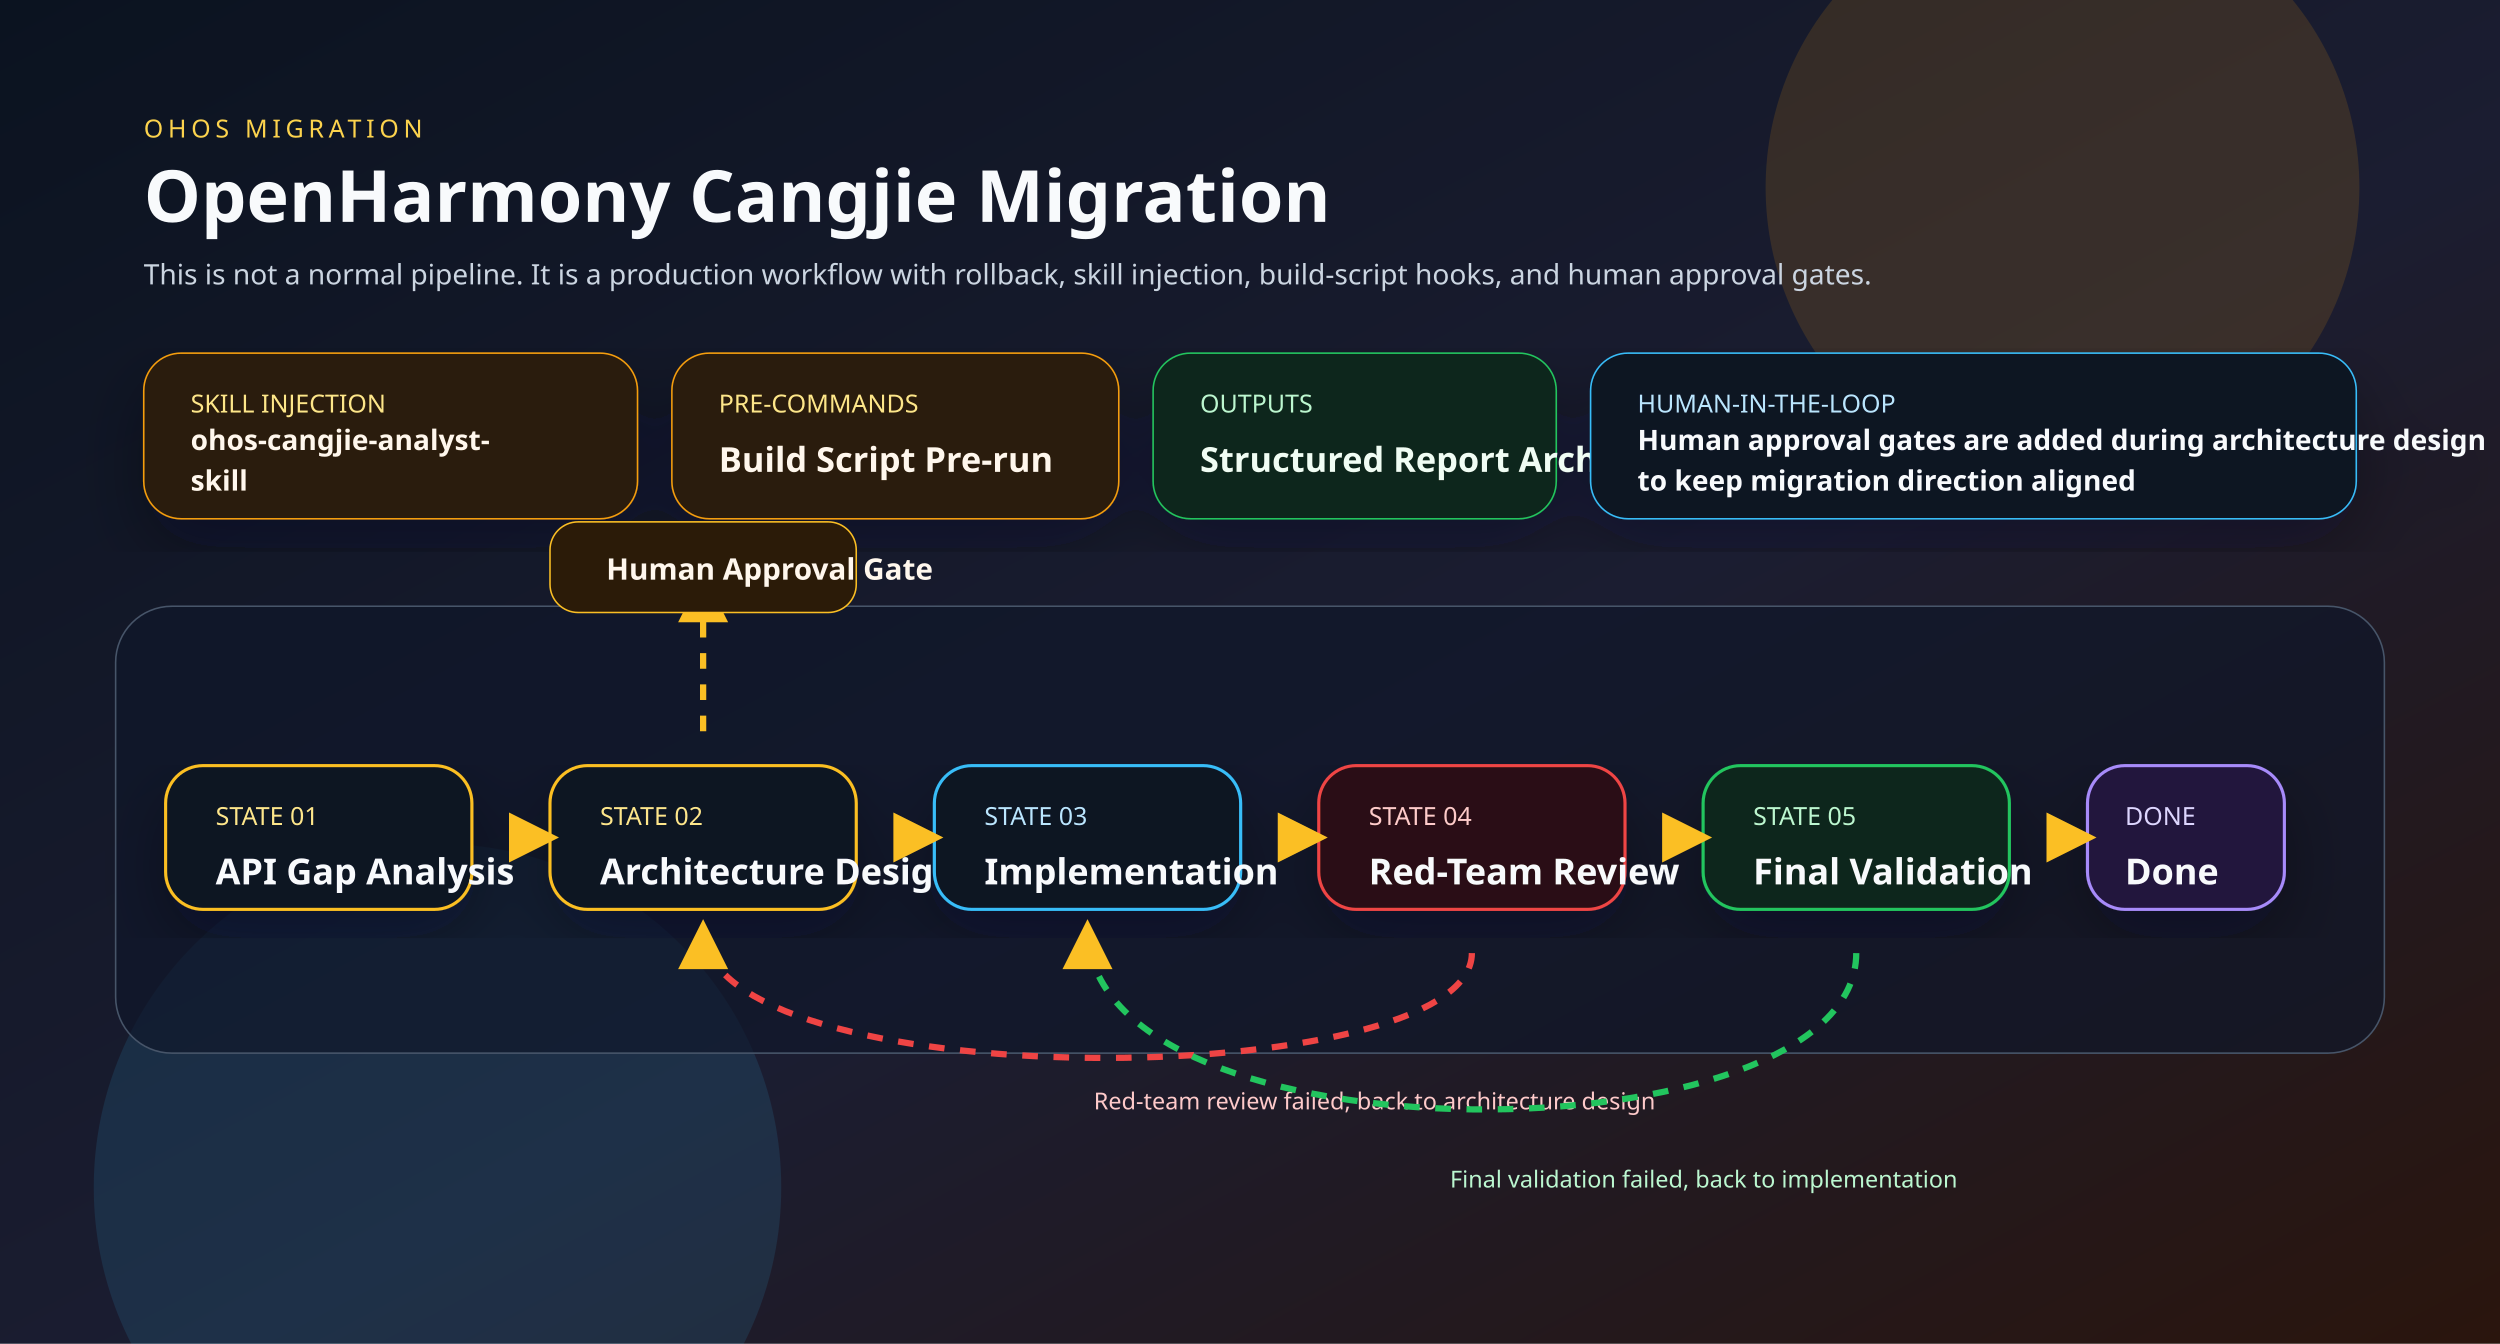
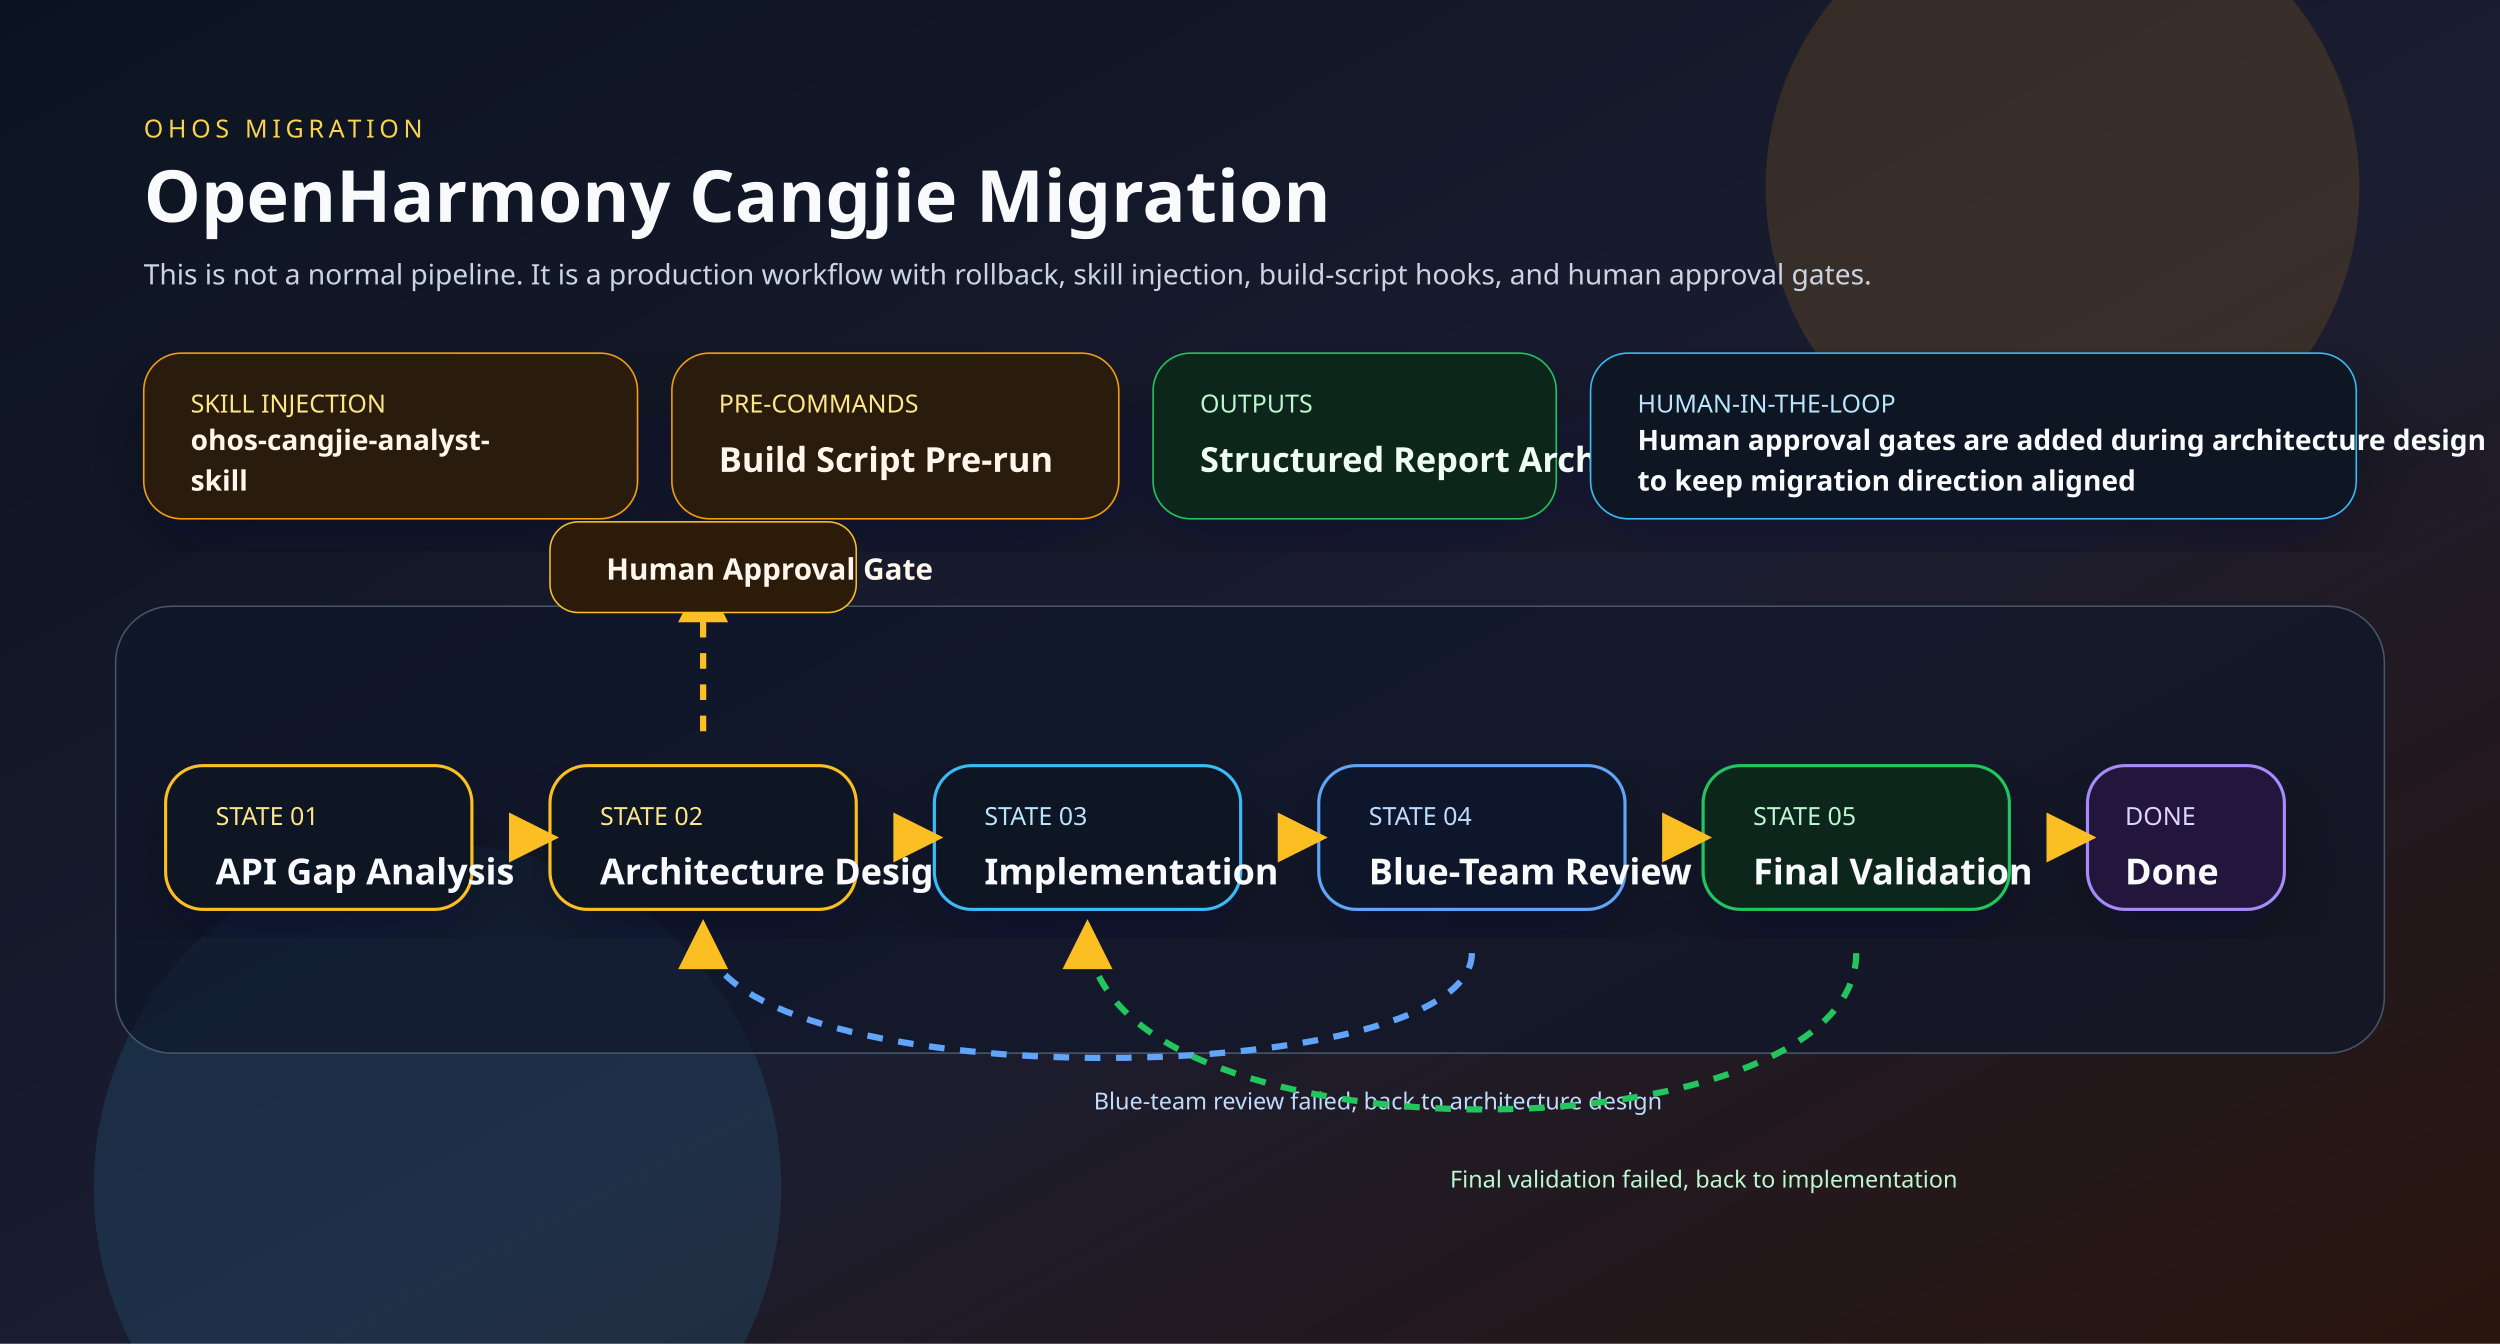
<svg xmlns="http://www.w3.org/2000/svg" viewBox="0 0 1600 860" role="img" aria-labelledby="title desc">
  <defs>
    <linearGradient id="bgOhos" x1="0" y1="0" x2="1" y2="1">
      <stop offset="0%" stop-color="#0b1320" />
      <stop offset="55%" stop-color="#1b1d31" />
      <stop offset="100%" stop-color="#2a150d" />
    </linearGradient>
    <linearGradient id="lineOhos" x1="0" y1="0" x2="1" y2="0">
      <stop offset="0%" stop-color="#f59e0b" />
      <stop offset="100%" stop-color="#38bdf8" />
    </linearGradient>
    <filter id="shadowOhos" x="-20%" y="-20%" width="140%" height="140%">
      <feDropShadow dx="0" dy="18" stdDeviation="22" flood-color="#020617" flood-opacity="0.34" />
    </filter>
    <marker id="arrowOhos" viewBox="0 0 10 10" refX="8.2" refY="5" markerWidth="8" markerHeight="8" orient="auto-start-reverse">
      <path d="M0,0 L10,5 L0,10 z" fill="#fbbf24" />
    </marker>
  </defs>
  <rect width="1600" height="860" fill="url(#bgOhos)" />
  <circle cx="1320" cy="120" r="190" fill="#f59e0b" fill-opacity="0.14" />
  <circle cx="280" cy="760" r="220" fill="#38bdf8" fill-opacity="0.12" />
  <text x="92" y="88" fill="#fcd34d" font-size="16" font-family="Segoe UI, PingFang SC, Microsoft YaHei, sans-serif" letter-spacing="3">OHOS MIGRATION</text>
  <text x="92" y="142" fill="#f8fafc" font-size="46" font-weight="700" font-family="Segoe UI, PingFang SC, Microsoft YaHei, sans-serif">OpenHarmony Cangjie Migration</text>
  <text x="92" y="182" fill="#cbd5e1" font-size="18" font-family="Segoe UI, PingFang SC, Microsoft YaHei, sans-serif">This is not a normal pipeline. It is a production workflow with rollback, skill injection, build-script hooks, and human approval gates.</text>
  <g filter="url(#shadowOhos)">
    <rect x="92" y="226" width="316" height="106" rx="24" fill="#2b1b08" stroke="#f59e0b" />
    <text x="122" y="264" fill="#fde68a" font-size="16" font-family="Segoe UI, PingFang SC, Microsoft YaHei, sans-serif">SKILL INJECTION</text>
    <text x="122" y="288" fill="#fff7ed" font-size="18" font-weight="700" font-family="Segoe UI, PingFang SC, Microsoft YaHei, sans-serif">
      <tspan x="122" y="288">ohos-cangjie-analyst-</tspan>
      <tspan x="122" dy="26">skill</tspan>
    </text>
    <rect x="430" y="226" width="286" height="106" rx="24" fill="#2b1b08" stroke="#f59e0b" />
    <text x="460" y="264" fill="#fde68a" font-size="16" font-family="Segoe UI, PingFang SC, Microsoft YaHei, sans-serif">PRE-COMMANDS</text>
    <text x="460" y="302" fill="#fff7ed" font-size="22" font-weight="700" font-family="Segoe UI, PingFang SC, Microsoft YaHei, sans-serif">Build Script Pre-run</text>
    <rect x="738" y="226" width="258" height="106" rx="24" fill="#10261a" stroke="#22c55e" />
    <text x="768" y="264" fill="#bbf7d0" font-size="16" font-family="Segoe UI, PingFang SC, Microsoft YaHei, sans-serif">OUTPUTS</text>
    <text x="768" y="302" fill="#f0fdf4" font-size="22" font-weight="700" font-family="Segoe UI, PingFang SC, Microsoft YaHei, sans-serif">Structured Report Archive</text>
    <rect x="1018" y="226" width="490" height="106" rx="24" fill="#0b1223" stroke="#38bdf8" />
    <text x="1048" y="264" fill="#bae6fd" font-size="16" font-family="Segoe UI, PingFang SC, Microsoft YaHei, sans-serif">HUMAN-IN-THE-LOOP</text>
    <text x="1048" y="288" fill="#f8fafc" font-size="18" font-weight="700" font-family="Segoe UI, PingFang SC, Microsoft YaHei, sans-serif">
      <tspan x="1048" y="288">Human approval gates are added during architecture design</tspan>
      <tspan x="1048" dy="26">to keep migration direction aligned</tspan>
    </text>
  </g>
  <rect x="74" y="388" width="1452" height="286" rx="36" fill="#0f172a" fill-opacity="0.68" stroke="#475569" />
  <g filter="url(#shadowOhos)">
    <rect x="106" y="490" width="196" height="92" rx="24" fill="#0b1223" stroke="#fbbf24" stroke-width="2" />
    <text x="138" y="528" fill="#fde68a" font-size="16" font-family="Segoe UI, PingFang SC, Microsoft YaHei, sans-serif">STATE 01</text>
    <text x="138" y="566" fill="#f8fafc" font-size="23" font-weight="700" font-family="Segoe UI, PingFang SC, Microsoft YaHei, sans-serif">API Gap Analysis</text>
    <rect x="352" y="490" width="196" height="92" rx="24" fill="#0b1223" stroke="#fbbf24" stroke-width="2" />
    <text x="384" y="528" fill="#fde68a" font-size="16" font-family="Segoe UI, PingFang SC, Microsoft YaHei, sans-serif">STATE 02</text>
    <text x="384" y="566" fill="#f8fafc" font-size="23" font-weight="700" font-family="Segoe UI, PingFang SC, Microsoft YaHei, sans-serif">Architecture Design</text>
    <rect x="598" y="490" width="196" height="92" rx="24" fill="#0b1223" stroke="#38bdf8" stroke-width="2" />
    <text x="630" y="528" fill="#bae6fd" font-size="16" font-family="Segoe UI, PingFang SC, Microsoft YaHei, sans-serif">STATE 03</text>
    <text x="630" y="566" fill="#f8fafc" font-size="23" font-weight="700" font-family="Segoe UI, PingFang SC, Microsoft YaHei, sans-serif">Implementation</text>
-     <rect x="844" y="490" width="196" height="92" rx="24" fill="#2a1013" stroke="#ef4444" stroke-width="2" />
-     <text x="876" y="528" fill="#fecaca" font-size="16" font-family="Segoe UI, PingFang SC, Microsoft YaHei, sans-serif">STATE 04</text>
-     <text x="876" y="566" fill="#f8fafc" font-size="23" font-weight="700" font-family="Segoe UI, PingFang SC, Microsoft YaHei, sans-serif">Red-Team Review</text>
+     <rect x="844" y="490" width="196" height="92" rx="24" fill="#0f172a" stroke="#60a5fa" stroke-width="2" />
+     <text x="876" y="528" fill="#bfdbfe" font-size="16" font-family="Segoe UI, PingFang SC, Microsoft YaHei, sans-serif">STATE 04</text>
+     <text x="876" y="566" fill="#f8fafc" font-size="23" font-weight="700" font-family="Segoe UI, PingFang SC, Microsoft YaHei, sans-serif">Blue-Team Review</text>
    <rect x="1090" y="490" width="196" height="92" rx="24" fill="#10261a" stroke="#22c55e" stroke-width="2" />
    <text x="1122" y="528" fill="#bbf7d0" font-size="16" font-family="Segoe UI, PingFang SC, Microsoft YaHei, sans-serif">STATE 05</text>
    <text x="1122" y="566" fill="#f8fafc" font-size="23" font-weight="700" font-family="Segoe UI, PingFang SC, Microsoft YaHei, sans-serif">Final Validation</text>
    <rect x="1336" y="490" width="126" height="92" rx="24" fill="#22133d" stroke="#a78bfa" stroke-width="2" />
    <text x="1360" y="528" fill="#ddd6fe" font-size="16" font-family="Segoe UI, PingFang SC, Microsoft YaHei, sans-serif">DONE</text>
    <text x="1360" y="566" fill="#f8fafc" font-size="23" font-weight="700" font-family="Segoe UI, PingFang SC, Microsoft YaHei, sans-serif">Done</text>
  </g>
  <path d="M302 536H352" stroke="url(#lineOhos)" stroke-width="4" marker-end="url(#arrowOhos)" />
  <path d="M548 536H598" stroke="url(#lineOhos)" stroke-width="4" marker-end="url(#arrowOhos)" />
  <path d="M794 536H844" stroke="url(#lineOhos)" stroke-width="4" marker-end="url(#arrowOhos)" />
  <path d="M1040 536H1090" stroke="url(#lineOhos)" stroke-width="4" marker-end="url(#arrowOhos)" />
  <path d="M1286 536H1336" stroke="url(#lineOhos)" stroke-width="4" marker-end="url(#arrowOhos)" />
-   <path d="M942 610C942 700 450 704 450 594" fill="none" stroke="#ef4444" stroke-width="4" stroke-dasharray="10 10" marker-end="url(#arrowOhos)" />
-   <text x="700" y="710" fill="#fecaca" font-size="15" font-family="Segoe UI, PingFang SC, Microsoft YaHei, sans-serif">Red-team review failed, back to architecture design</text>
+   <path d="M942 610C942 700 450 704 450 594" fill="none" stroke="#60a5fa" stroke-width="4" stroke-dasharray="10 10" marker-end="url(#arrowOhos)" />
+   <text x="700" y="710" fill="#bfdbfe" font-size="15" font-family="Segoe UI, PingFang SC, Microsoft YaHei, sans-serif">Blue-team review failed, back to architecture design</text>
  <path d="M1188 610C1188 744 696 748 696 594" fill="none" stroke="#22c55e" stroke-width="4" stroke-dasharray="10 10" marker-end="url(#arrowOhos)" />
  <text x="928" y="760" fill="#bbf7d0" font-size="15" font-family="Segoe UI, PingFang SC, Microsoft YaHei, sans-serif">Final validation failed, back to implementation</text>
  <path d="M450 468V372" stroke="#fbbf24" stroke-width="4" stroke-dasharray="10 10" marker-end="url(#arrowOhos)" />
  <rect x="352" y="334" width="196" height="58" rx="18" fill="#2b1b08" stroke="#fbbf24" />
  <text x="388" y="371" fill="#fff7ed" font-size="19" font-weight="700" font-family="Segoe UI, PingFang SC, Microsoft YaHei, sans-serif">Human Approval Gate</text>
</svg>
